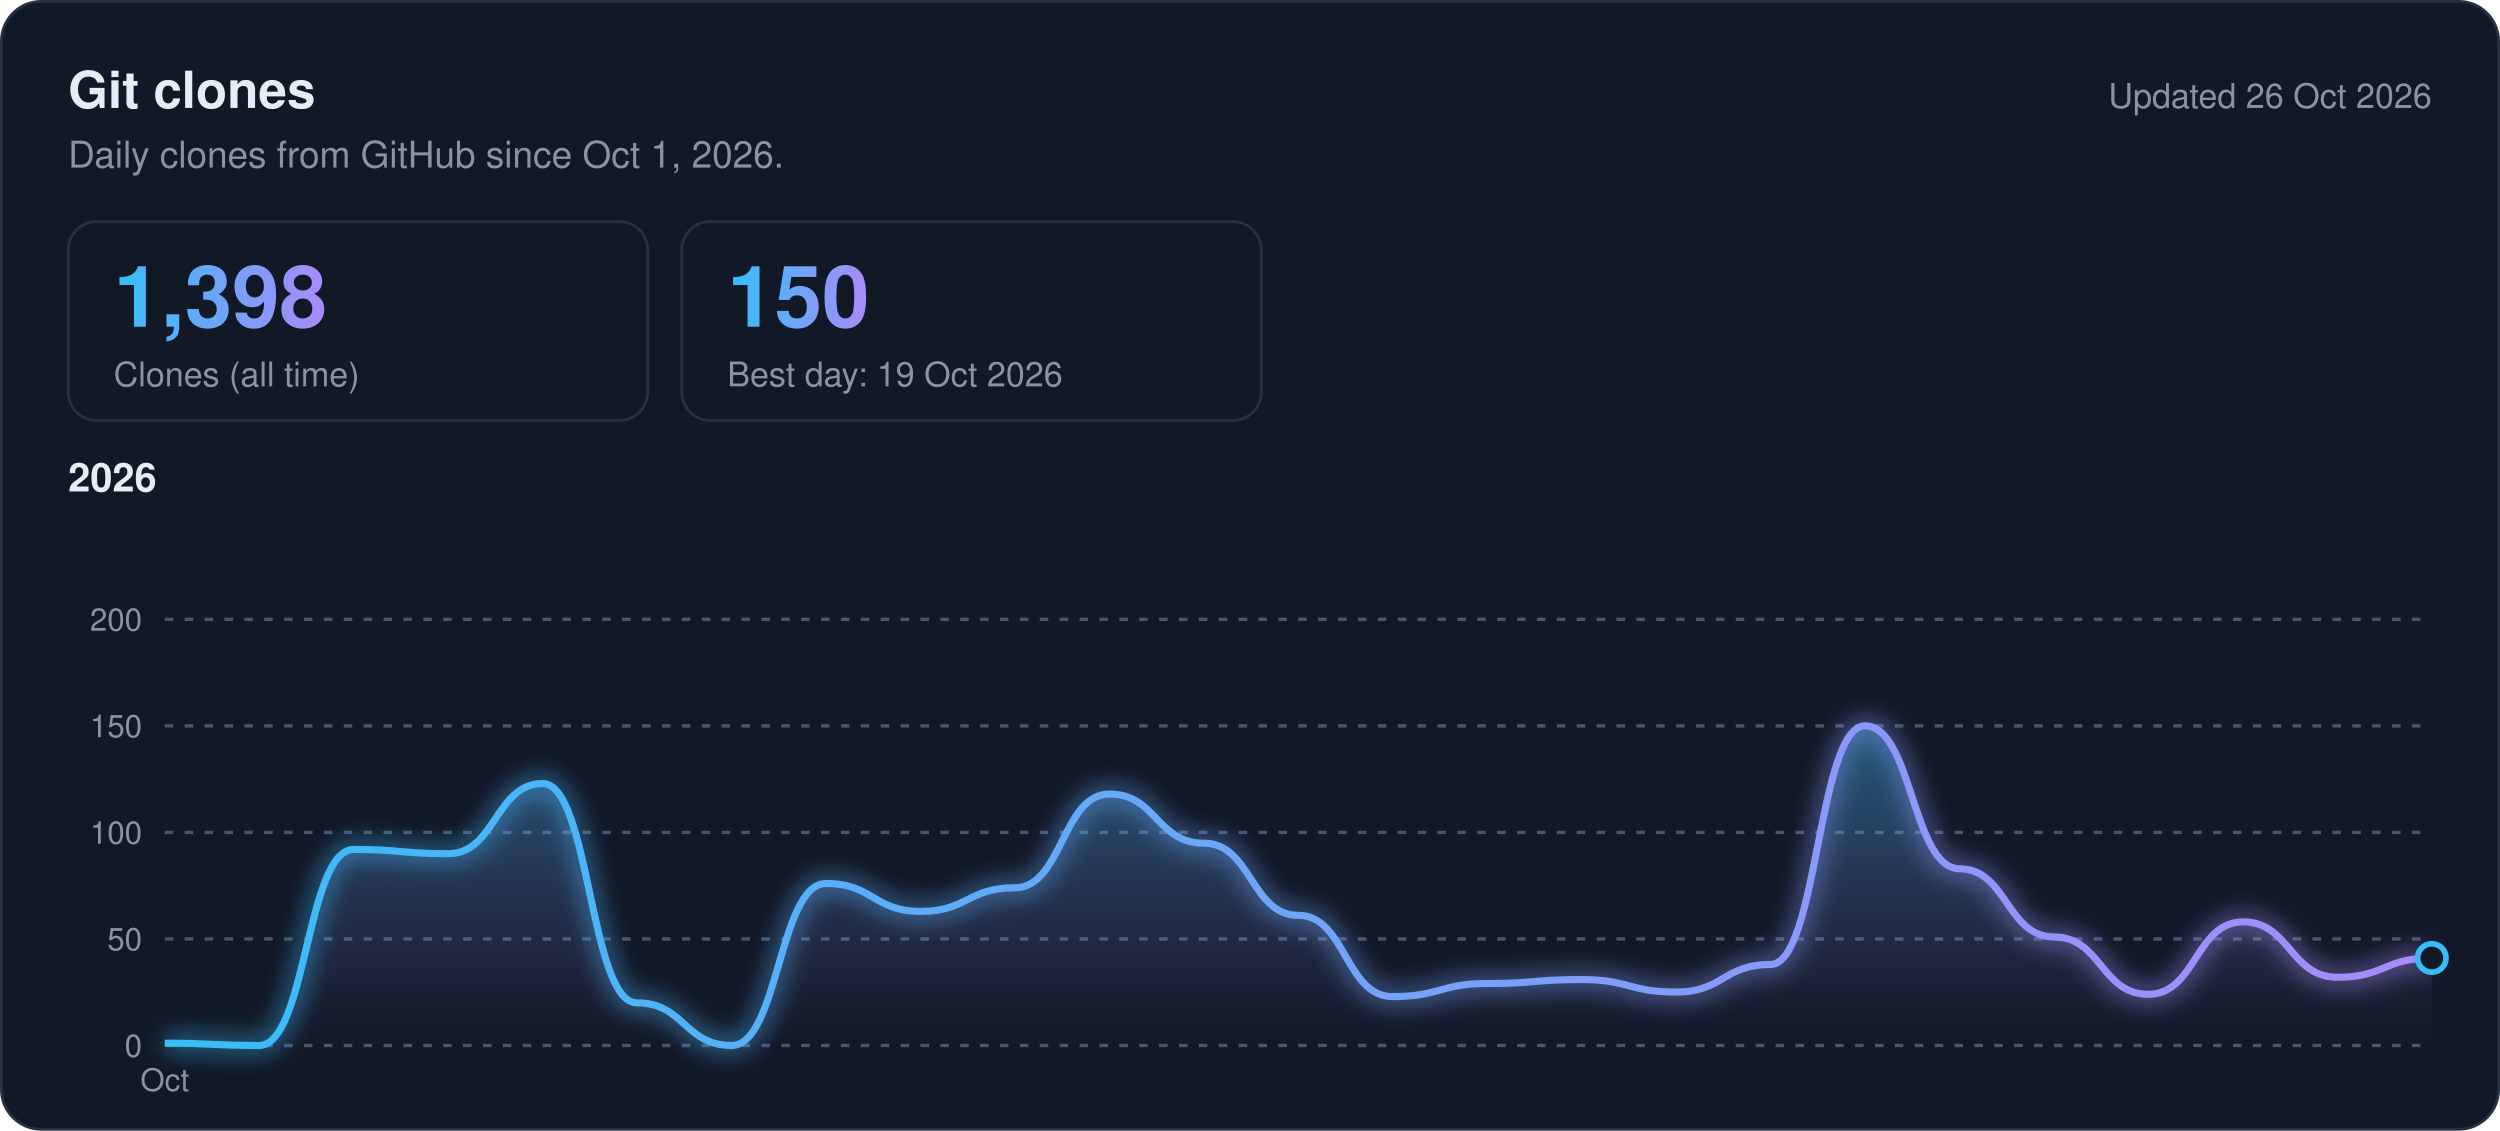
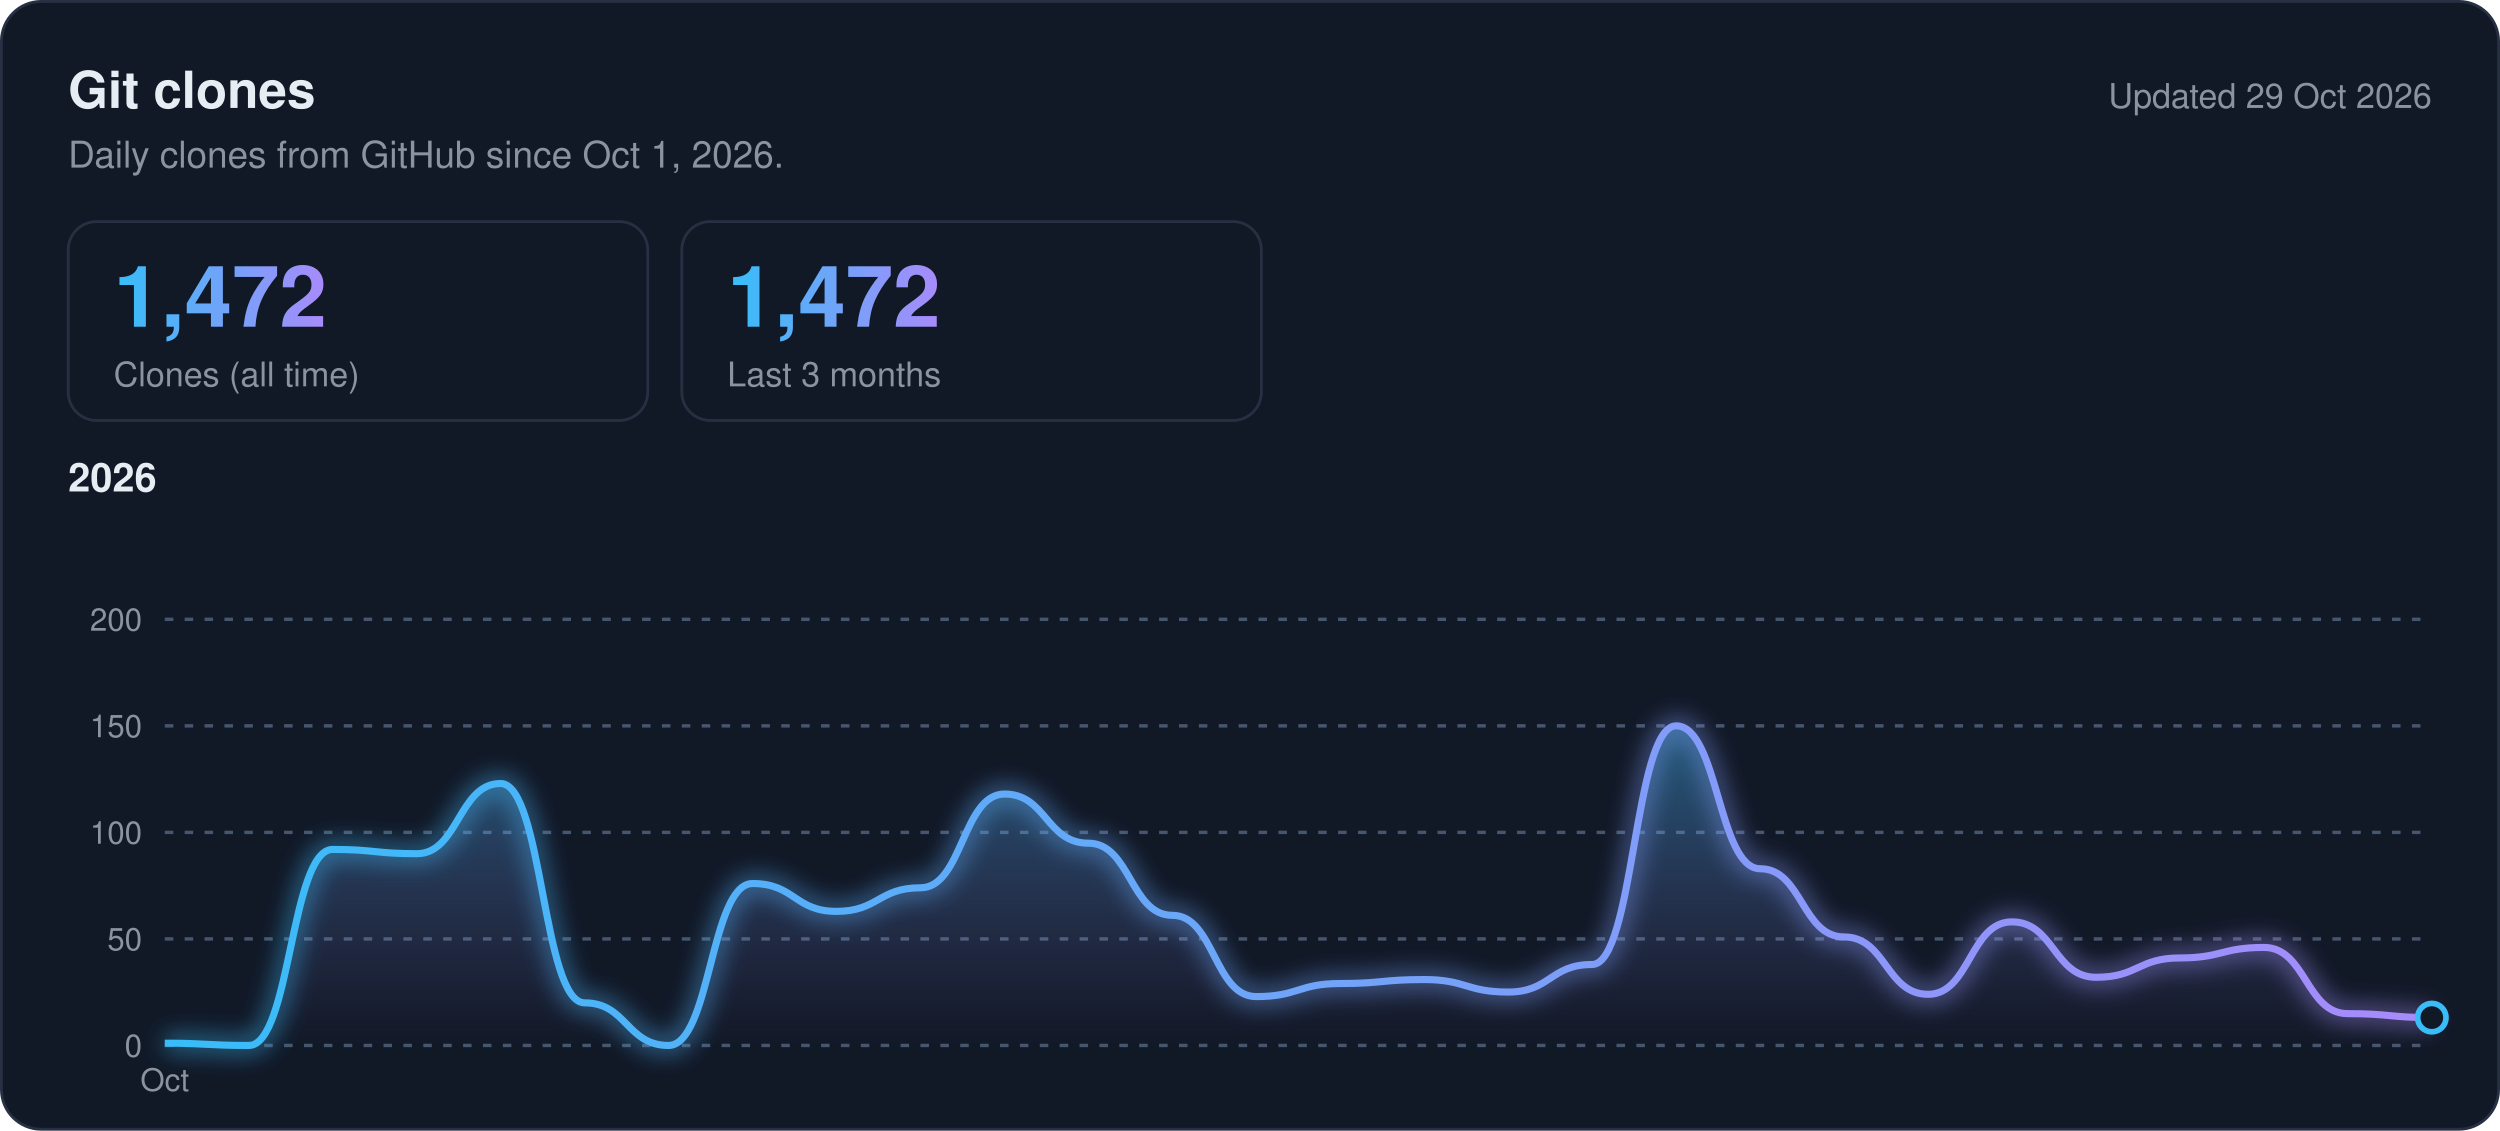
<svg xmlns="http://www.w3.org/2000/svg" viewBox="0 0 880 398" width="880" height="398" role="img" aria-label="Git clones" font-family="'Segoe UI', system-ui, -apple-system, Helvetica, Arial, sans-serif">
  <style>@keyframes draw{from{stroke-dasharray:1;stroke-dashoffset:1}to{stroke-dasharray:1;stroke-dashoffset:0}}@keyframes fade{from{opacity:0}}.ln,.gw{animation:draw 2.2s ease-out .2s backwards}.fd{animation:fade 1.4s ease 1.2s backwards}@media (prefers-reduced-motion:reduce){.lwv{display:none}}@media (prefers-reduced-motion:reduce){*{animation:none!important}}</style>
  <defs>
    <linearGradient id="lg" x1="0" x2="1">
      <stop offset="0" stop-color="#38bdf8" />
      <stop offset="1" stop-color="#a78bfa" />
    </linearGradient>
    <linearGradient id="ag" x1="0" x2="0" y1="0" y2="1">
      <stop offset="0" stop-color="#38bdf8" stop-opacity=".4" />
      <stop offset="1" stop-color="#a78bfa" stop-opacity="0" />
    </linearGradient>
    <filter id="gw" x="-5%" y="-30%" width="110%" height="160%">
      <feGaussianBlur stdDeviation="4" />
    </filter>
    <linearGradient id="wv0" gradientUnits="userSpaceOnUse" x1="0" y1="0" x2="880" y2="0" gradientTransform="translate(-20,0)">
      <stop offset="0" stop-color="#fff" stop-opacity="0" />
      <stop offset=".04" stop-color="#fff" stop-opacity="0" />
      <stop offset=".08" stop-color="#fff" stop-opacity="1" />
      <stop offset=".086" stop-color="#fff" stop-opacity="0" />
      <stop offset="1" stop-color="#fff" stop-opacity="0" />
      <animateTransform attributeName="gradientTransform" type="translate" values="-20 0;825 0" keyTimes="0;1" dur="8s" begin="2.4s" repeatCount="indefinite" />
    </linearGradient>
  </defs>
  <rect x=".5" y=".5" width="879" height="397" rx="14" fill="#111826" stroke="#263042" />
  <text x="24" y="38" font-size="18" font-weight="700" fill="#e6edf3">Git clones</text>
  <text x="24" y="59" font-size="13" fill="#8b949e">Daily clones from GitHub since Oct 1, 2026.</text>
-   <text x="856" y="38" font-size="12" fill="#8b949e" text-anchor="end">Updated 26 Oct 2026</text>
+   <text x="856" y="38" font-size="12" fill="#8b949e" text-anchor="end">Updated 29 Oct 2026</text>
  <rect x="24" y="78" width="204" height="70" rx="10" fill="none" stroke="#263042" />
-   <text x="40" y="115" font-size="30" font-weight="700" fill="url(#lg)">1,398</text>
+   <text x="40" y="115" font-size="30" font-weight="700" fill="url(#lg)">1,472</text>
  <text x="40" y="136" font-size="12" fill="#8b949e">Clones (all time)</text>
  <rect x="240" y="78" width="204" height="70" rx="10" fill="none" stroke="#263042" />
-   <text x="256" y="115" font-size="30" font-weight="700" fill="url(#lg)">150</text>
-   <text x="256" y="136" font-size="12" fill="#8b949e">Best day: 19 Oct 2026</text>
+   <text x="256" y="115" font-size="30" font-weight="700" fill="url(#lg)">1,472</text>
+   <text x="256" y="136" font-size="12" fill="#8b949e">Last 3 months</text>
  <text x="24" y="173" font-size="14" font-weight="700" fill="#e6edf3">2026</text>
  <line x1="58" x2="856" y1="368.0" y2="368.0" stroke="#46566e" stroke-width="1.2" stroke-dasharray="3 4" />
  <text x="50" y="372.0" font-size="11" fill="#8b949e" text-anchor="end">0</text>
  <line x1="58" x2="856" y1="330.5" y2="330.5" stroke="#46566e" stroke-width="1.2" stroke-dasharray="3 4" />
  <text x="50" y="334.5" font-size="11" fill="#8b949e" text-anchor="end">50</text>
  <line x1="58" x2="856" y1="293.0" y2="293.0" stroke="#46566e" stroke-width="1.2" stroke-dasharray="3 4" />
  <text x="50" y="297.0" font-size="11" fill="#8b949e" text-anchor="end">100</text>
  <line x1="58" x2="856" y1="255.5" y2="255.5" stroke="#46566e" stroke-width="1.2" stroke-dasharray="3 4" />
  <text x="50" y="259.5" font-size="11" fill="#8b949e" text-anchor="end">150</text>
  <line x1="58" x2="856" y1="218.0" y2="218.0" stroke="#46566e" stroke-width="1.2" stroke-dasharray="3 4" />
  <text x="50" y="222.0" font-size="11" fill="#8b949e" text-anchor="end">200</text>
  <text x="58.0" y="384" font-size="11" fill="#8b949e" text-anchor="middle">Oct</text>
-   <path class="fd" d="M58.0,367.2C74.6,367.2 74.6,368.0 91.2,368.0C107.9,368.0 107.9,299.0 124.5,299.0C141.1,299.0 141.1,300.5 157.8,300.5C174.4,300.5 174.4,275.8 191.0,275.8C207.6,275.8 207.6,353.0 224.2,353.0C240.9,353.0 240.9,368.0 257.5,368.0C274.1,368.0 274.1,311.0 290.8,311.0C307.4,311.0 307.4,320.8 324.0,320.8C340.6,320.8 340.6,312.5 357.2,312.5C373.9,312.5 373.9,279.5 390.5,279.5C407.1,279.5 407.1,296.8 423.8,296.8C440.4,296.8 440.4,322.2 457.0,322.2C473.6,322.2 473.6,350.8 490.2,350.8C506.9,350.8 506.9,346.2 523.5,346.2C540.1,346.2 540.1,344.8 556.8,344.8C573.4,344.8 573.4,349.2 590.0,349.2C606.6,349.2 606.6,339.5 623.2,339.5C639.9,339.5 639.9,255.5 656.5,255.5C673.1,255.5 673.1,305.8 689.8,305.8C706.4,305.8 706.4,329.8 723.0,329.8C739.6,329.8 739.6,350.0 756.2,350.0C772.9,350.0 772.9,324.5 789.5,324.5C806.1,324.5 806.1,344.0 822.8,344.0C839.4,344.0 839.4,337.2 856.0,337.2L856.0,368.0L58.0,368.0Z" fill="url(#ag)" style="animation-delay:1.20s" />
-   <path class="gw" d="M58.0,367.2C74.6,367.2 74.6,368.0 91.2,368.0C107.9,368.0 107.9,299.0 124.5,299.0C141.1,299.0 141.1,300.5 157.8,300.5C174.4,300.5 174.4,275.8 191.0,275.8C207.6,275.8 207.6,353.0 224.2,353.0C240.9,353.0 240.9,368.0 257.5,368.0C274.1,368.0 274.1,311.0 290.8,311.0C307.4,311.0 307.4,320.8 324.0,320.8C340.6,320.8 340.6,312.5 357.2,312.5C373.9,312.5 373.9,279.5 390.5,279.5C407.1,279.5 407.1,296.8 423.8,296.8C440.4,296.8 440.4,322.2 457.0,322.2C473.6,322.2 473.6,350.8 490.2,350.8C506.9,350.8 506.9,346.2 523.5,346.2C540.1,346.2 540.1,344.8 556.8,344.8C573.4,344.8 573.4,349.2 590.0,349.2C606.6,349.2 606.6,339.5 623.2,339.5C639.9,339.5 639.9,255.5 656.5,255.5C673.1,255.5 673.1,305.8 689.8,305.8C706.4,305.8 706.4,329.8 723.0,329.8C739.6,329.8 739.6,350.0 756.2,350.0C772.9,350.0 772.9,324.5 789.5,324.5C806.1,324.5 806.1,344.0 822.8,344.0C839.4,344.0 839.4,337.2 856.0,337.2" pathLength="1" fill="none" stroke="url(#lg)" stroke-width="7" stroke-opacity=".45" filter="url(#gw)" style="animation-delay:0.20s" />
-   <path class="ln" d="M58.0,367.2C74.6,367.2 74.6,368.0 91.2,368.0C107.9,368.0 107.9,299.0 124.5,299.0C141.1,299.0 141.1,300.5 157.8,300.5C174.4,300.5 174.4,275.8 191.0,275.8C207.6,275.8 207.6,353.0 224.2,353.0C240.9,353.0 240.9,368.0 257.5,368.0C274.1,368.0 274.1,311.0 290.8,311.0C307.4,311.0 307.4,320.8 324.0,320.8C340.6,320.8 340.6,312.5 357.2,312.5C373.9,312.5 373.9,279.5 390.5,279.5C407.1,279.5 407.1,296.8 423.8,296.8C440.4,296.8 440.4,322.2 457.0,322.2C473.6,322.2 473.6,350.8 490.2,350.8C506.9,350.8 506.9,346.2 523.5,346.2C540.1,346.2 540.1,344.8 556.8,344.8C573.4,344.8 573.4,349.2 590.0,349.2C606.6,349.2 606.6,339.5 623.2,339.5C639.9,339.5 639.9,255.5 656.5,255.5C673.1,255.5 673.1,305.8 689.8,305.8C706.4,305.8 706.4,329.8 723.0,329.8C739.6,329.8 739.6,350.0 756.2,350.0C772.9,350.0 772.9,324.5 789.5,324.5C806.1,324.5 806.1,344.0 822.8,344.0C839.4,344.0 839.4,337.2 856.0,337.2" pathLength="1" fill="none" stroke="url(#lg)" stroke-width="2.5" stroke-linejoin="round" style="animation-delay:0.20s" />
-   <path class="lwv" d="M58.0,367.2C74.6,367.2 74.6,368.0 91.2,368.0C107.9,368.0 107.9,299.0 124.5,299.0C141.1,299.0 141.1,300.5 157.8,300.5C174.4,300.5 174.4,275.8 191.0,275.8C207.6,275.8 207.6,353.0 224.2,353.0C240.9,353.0 240.9,368.0 257.5,368.0C274.1,368.0 274.1,311.0 290.8,311.0C307.4,311.0 307.4,320.8 324.0,320.8C340.6,320.8 340.6,312.5 357.2,312.5C373.9,312.5 373.9,279.5 390.5,279.5C407.1,279.5 407.1,296.8 423.8,296.8C440.4,296.8 440.4,322.2 457.0,322.2C473.6,322.2 473.6,350.8 490.2,350.8C506.9,350.8 506.9,346.2 523.5,346.2C540.1,346.2 540.1,344.8 556.8,344.8C573.4,344.8 573.4,349.2 590.0,349.2C606.6,349.2 606.6,339.5 623.2,339.5C639.9,339.5 639.9,255.5 656.5,255.5C673.1,255.5 673.1,305.8 689.8,305.8C706.4,305.8 706.4,329.8 723.0,329.8C739.6,329.8 739.6,350.0 756.2,350.0C772.9,350.0 772.9,324.5 789.5,324.5C806.1,324.5 806.1,344.0 822.8,344.0C839.4,344.0 839.4,337.2 856.0,337.2" fill="none" stroke="url(#wv0)" stroke-width="5.5" stroke-linecap="round" filter="url(#gw)" />
-   <path class="lwv" d="M58.0,367.2C74.6,367.2 74.6,368.0 91.2,368.0C107.9,368.0 107.9,299.0 124.5,299.0C141.1,299.0 141.1,300.5 157.8,300.5C174.4,300.5 174.4,275.8 191.0,275.8C207.6,275.8 207.6,353.0 224.2,353.0C240.9,353.0 240.9,368.0 257.5,368.0C274.1,368.0 274.1,311.0 290.8,311.0C307.4,311.0 307.4,320.8 324.0,320.8C340.6,320.8 340.6,312.5 357.2,312.5C373.9,312.5 373.9,279.5 390.5,279.5C407.1,279.5 407.1,296.8 423.8,296.8C440.4,296.8 440.4,322.2 457.0,322.2C473.6,322.2 473.6,350.8 490.2,350.8C506.9,350.8 506.9,346.2 523.5,346.2C540.1,346.2 540.1,344.8 556.8,344.8C573.4,344.8 573.4,349.2 590.0,349.2C606.6,349.2 606.6,339.5 623.2,339.5C639.9,339.5 639.9,255.5 656.5,255.5C673.1,255.5 673.1,305.8 689.8,305.8C706.4,305.8 706.4,329.8 723.0,329.8C739.6,329.8 739.6,350.0 756.2,350.0C772.9,350.0 772.9,324.5 789.5,324.5C806.1,324.5 806.1,344.0 822.8,344.0C839.4,344.0 839.4,337.2 856.0,337.2" fill="none" stroke="url(#wv0)" stroke-width="2" stroke-linecap="round" />
-   <circle class="fd" cx="856.0" cy="337.2" r="5" fill="#111826" stroke="#38bdf8" stroke-width="2" style="animation-delay:1.20s" />
+   <path class="fd" d="M58.0,367.2C72.8,367.2 72.8,368.0 87.6,368.0C102.3,368.0 102.3,299.0 117.1,299.0C131.9,299.0 131.9,300.5 146.7,300.5C161.4,300.5 161.4,275.8 176.2,275.8C191.0,275.8 191.0,353.0 205.8,353.0C220.6,353.0 220.6,368.0 235.3,368.0C250.1,368.0 250.1,311.0 264.9,311.0C279.7,311.0 279.7,320.8 294.4,320.8C309.2,320.8 309.2,312.5 324.0,312.5C338.8,312.5 338.8,279.5 353.6,279.5C368.3,279.5 368.3,296.8 383.1,296.8C397.9,296.8 397.9,322.2 412.7,322.2C427.4,322.2 427.4,350.8 442.2,350.8C457.0,350.8 457.0,346.2 471.8,346.2C486.6,346.2 486.6,344.8 501.3,344.8C516.1,344.8 516.1,349.2 530.9,349.2C545.7,349.2 545.7,339.5 560.4,339.5C575.2,339.5 575.2,255.5 590.0,255.5C604.8,255.5 604.8,305.8 619.6,305.8C634.3,305.8 634.3,329.8 649.1,329.8C663.9,329.8 663.9,350.0 678.7,350.0C693.4,350.0 693.4,324.5 708.2,324.5C723.0,324.5 723.0,344.0 737.8,344.0C752.6,344.0 752.6,337.2 767.3,337.2C782.1,337.2 782.1,333.5 796.9,333.5C811.7,333.5 811.7,356.8 826.4,356.8C841.2,356.8 841.2,358.2 856.0,358.2L856.0,368.0L58.0,368.0Z" fill="url(#ag)" style="animation-delay:1.20s" />
+   <path class="gw" d="M58.0,367.2C72.8,367.2 72.8,368.0 87.6,368.0C102.3,368.0 102.3,299.0 117.1,299.0C131.9,299.0 131.9,300.5 146.7,300.5C161.4,300.5 161.4,275.8 176.2,275.8C191.0,275.8 191.0,353.0 205.8,353.0C220.6,353.0 220.6,368.0 235.3,368.0C250.1,368.0 250.1,311.0 264.9,311.0C279.7,311.0 279.7,320.8 294.4,320.8C309.2,320.8 309.2,312.5 324.0,312.5C338.8,312.5 338.8,279.5 353.6,279.5C368.3,279.5 368.3,296.8 383.1,296.8C397.9,296.8 397.9,322.2 412.7,322.2C427.4,322.2 427.4,350.8 442.2,350.8C457.0,350.8 457.0,346.2 471.8,346.2C486.6,346.2 486.6,344.8 501.3,344.8C516.1,344.8 516.1,349.2 530.9,349.2C545.7,349.2 545.7,339.5 560.4,339.5C575.2,339.5 575.2,255.5 590.0,255.5C604.8,255.5 604.8,305.8 619.6,305.8C634.3,305.8 634.3,329.8 649.1,329.8C663.9,329.8 663.9,350.0 678.7,350.0C693.4,350.0 693.4,324.5 708.2,324.5C723.0,324.5 723.0,344.0 737.8,344.0C752.6,344.0 752.6,337.2 767.3,337.2C782.1,337.2 782.1,333.5 796.9,333.5C811.7,333.5 811.7,356.8 826.4,356.8C841.2,356.8 841.2,358.2 856.0,358.2" pathLength="1" fill="none" stroke="url(#lg)" stroke-width="7" stroke-opacity=".45" filter="url(#gw)" style="animation-delay:0.20s" />
+   <path class="ln" d="M58.0,367.2C72.8,367.2 72.8,368.0 87.6,368.0C102.3,368.0 102.3,299.0 117.1,299.0C131.9,299.0 131.9,300.5 146.7,300.5C161.4,300.5 161.4,275.8 176.2,275.8C191.0,275.8 191.0,353.0 205.8,353.0C220.6,353.0 220.6,368.0 235.3,368.0C250.1,368.0 250.1,311.0 264.9,311.0C279.7,311.0 279.7,320.8 294.4,320.8C309.2,320.8 309.2,312.5 324.0,312.5C338.8,312.5 338.8,279.5 353.6,279.5C368.3,279.5 368.3,296.8 383.1,296.8C397.9,296.8 397.9,322.2 412.7,322.2C427.4,322.2 427.4,350.8 442.2,350.8C457.0,350.8 457.0,346.2 471.8,346.2C486.6,346.2 486.6,344.8 501.3,344.8C516.1,344.8 516.1,349.2 530.9,349.2C545.7,349.2 545.7,339.5 560.4,339.5C575.2,339.5 575.2,255.5 590.0,255.5C604.8,255.5 604.8,305.8 619.6,305.8C634.3,305.8 634.3,329.8 649.1,329.8C663.9,329.8 663.9,350.0 678.7,350.0C693.4,350.0 693.4,324.5 708.2,324.5C723.0,324.5 723.0,344.0 737.8,344.0C752.6,344.0 752.6,337.2 767.3,337.2C782.1,337.2 782.1,333.5 796.9,333.5C811.7,333.5 811.7,356.8 826.4,356.8C841.2,356.8 841.2,358.2 856.0,358.2" pathLength="1" fill="none" stroke="url(#lg)" stroke-width="2.5" stroke-linejoin="round" style="animation-delay:0.20s" />
+   <path class="lwv" d="M58.0,367.2C72.8,367.2 72.8,368.0 87.6,368.0C102.3,368.0 102.3,299.0 117.1,299.0C131.9,299.0 131.9,300.5 146.7,300.5C161.4,300.5 161.4,275.8 176.2,275.8C191.0,275.8 191.0,353.0 205.8,353.0C220.6,353.0 220.6,368.0 235.3,368.0C250.1,368.0 250.1,311.0 264.9,311.0C279.7,311.0 279.7,320.8 294.4,320.8C309.2,320.8 309.2,312.5 324.0,312.5C338.8,312.5 338.8,279.5 353.6,279.5C368.3,279.5 368.3,296.8 383.1,296.8C397.9,296.8 397.9,322.2 412.7,322.2C427.4,322.2 427.4,350.8 442.2,350.8C457.0,350.8 457.0,346.2 471.8,346.2C486.6,346.2 486.6,344.8 501.3,344.8C516.1,344.8 516.1,349.2 530.9,349.2C545.7,349.2 545.7,339.5 560.4,339.5C575.2,339.5 575.2,255.5 590.0,255.5C604.8,255.5 604.8,305.8 619.6,305.8C634.3,305.8 634.3,329.8 649.1,329.8C663.9,329.8 663.9,350.0 678.7,350.0C693.4,350.0 693.4,324.5 708.2,324.5C723.0,324.5 723.0,344.0 737.8,344.0C752.6,344.0 752.6,337.2 767.3,337.2C782.1,337.2 782.1,333.5 796.9,333.5C811.7,333.5 811.7,356.8 826.4,356.8C841.2,356.8 841.2,358.2 856.0,358.2" fill="none" stroke="url(#wv0)" stroke-width="5.5" stroke-linecap="round" filter="url(#gw)" />
+   <path class="lwv" d="M58.0,367.2C72.8,367.2 72.8,368.0 87.6,368.0C102.3,368.0 102.3,299.0 117.1,299.0C131.9,299.0 131.9,300.5 146.7,300.5C161.4,300.5 161.4,275.8 176.2,275.8C191.0,275.8 191.0,353.0 205.8,353.0C220.6,353.0 220.6,368.0 235.3,368.0C250.1,368.0 250.1,311.0 264.9,311.0C279.7,311.0 279.7,320.8 294.4,320.8C309.2,320.8 309.2,312.5 324.0,312.5C338.8,312.5 338.8,279.5 353.6,279.5C368.3,279.5 368.3,296.8 383.1,296.8C397.9,296.8 397.9,322.2 412.7,322.2C427.4,322.2 427.4,350.8 442.2,350.8C457.0,350.8 457.0,346.2 471.8,346.2C486.6,346.2 486.6,344.8 501.3,344.8C516.1,344.8 516.1,349.2 530.9,349.2C545.7,349.2 545.7,339.5 560.4,339.5C575.2,339.5 575.2,255.5 590.0,255.5C604.8,255.5 604.8,305.8 619.6,305.8C634.3,305.8 634.3,329.8 649.1,329.8C663.9,329.8 663.9,350.0 678.7,350.0C693.4,350.0 693.4,324.5 708.2,324.5C723.0,324.5 723.0,344.0 737.8,344.0C752.6,344.0 752.6,337.2 767.3,337.2C782.1,337.2 782.1,333.5 796.9,333.5C811.7,333.5 811.7,356.8 826.4,356.8C841.2,356.8 841.2,358.2 856.0,358.2" fill="none" stroke="url(#wv0)" stroke-width="2" stroke-linecap="round" />
+   <circle class="fd" cx="856.0" cy="358.2" r="5" fill="#111826" stroke="#38bdf8" stroke-width="2" style="animation-delay:1.20s" />
</svg>
